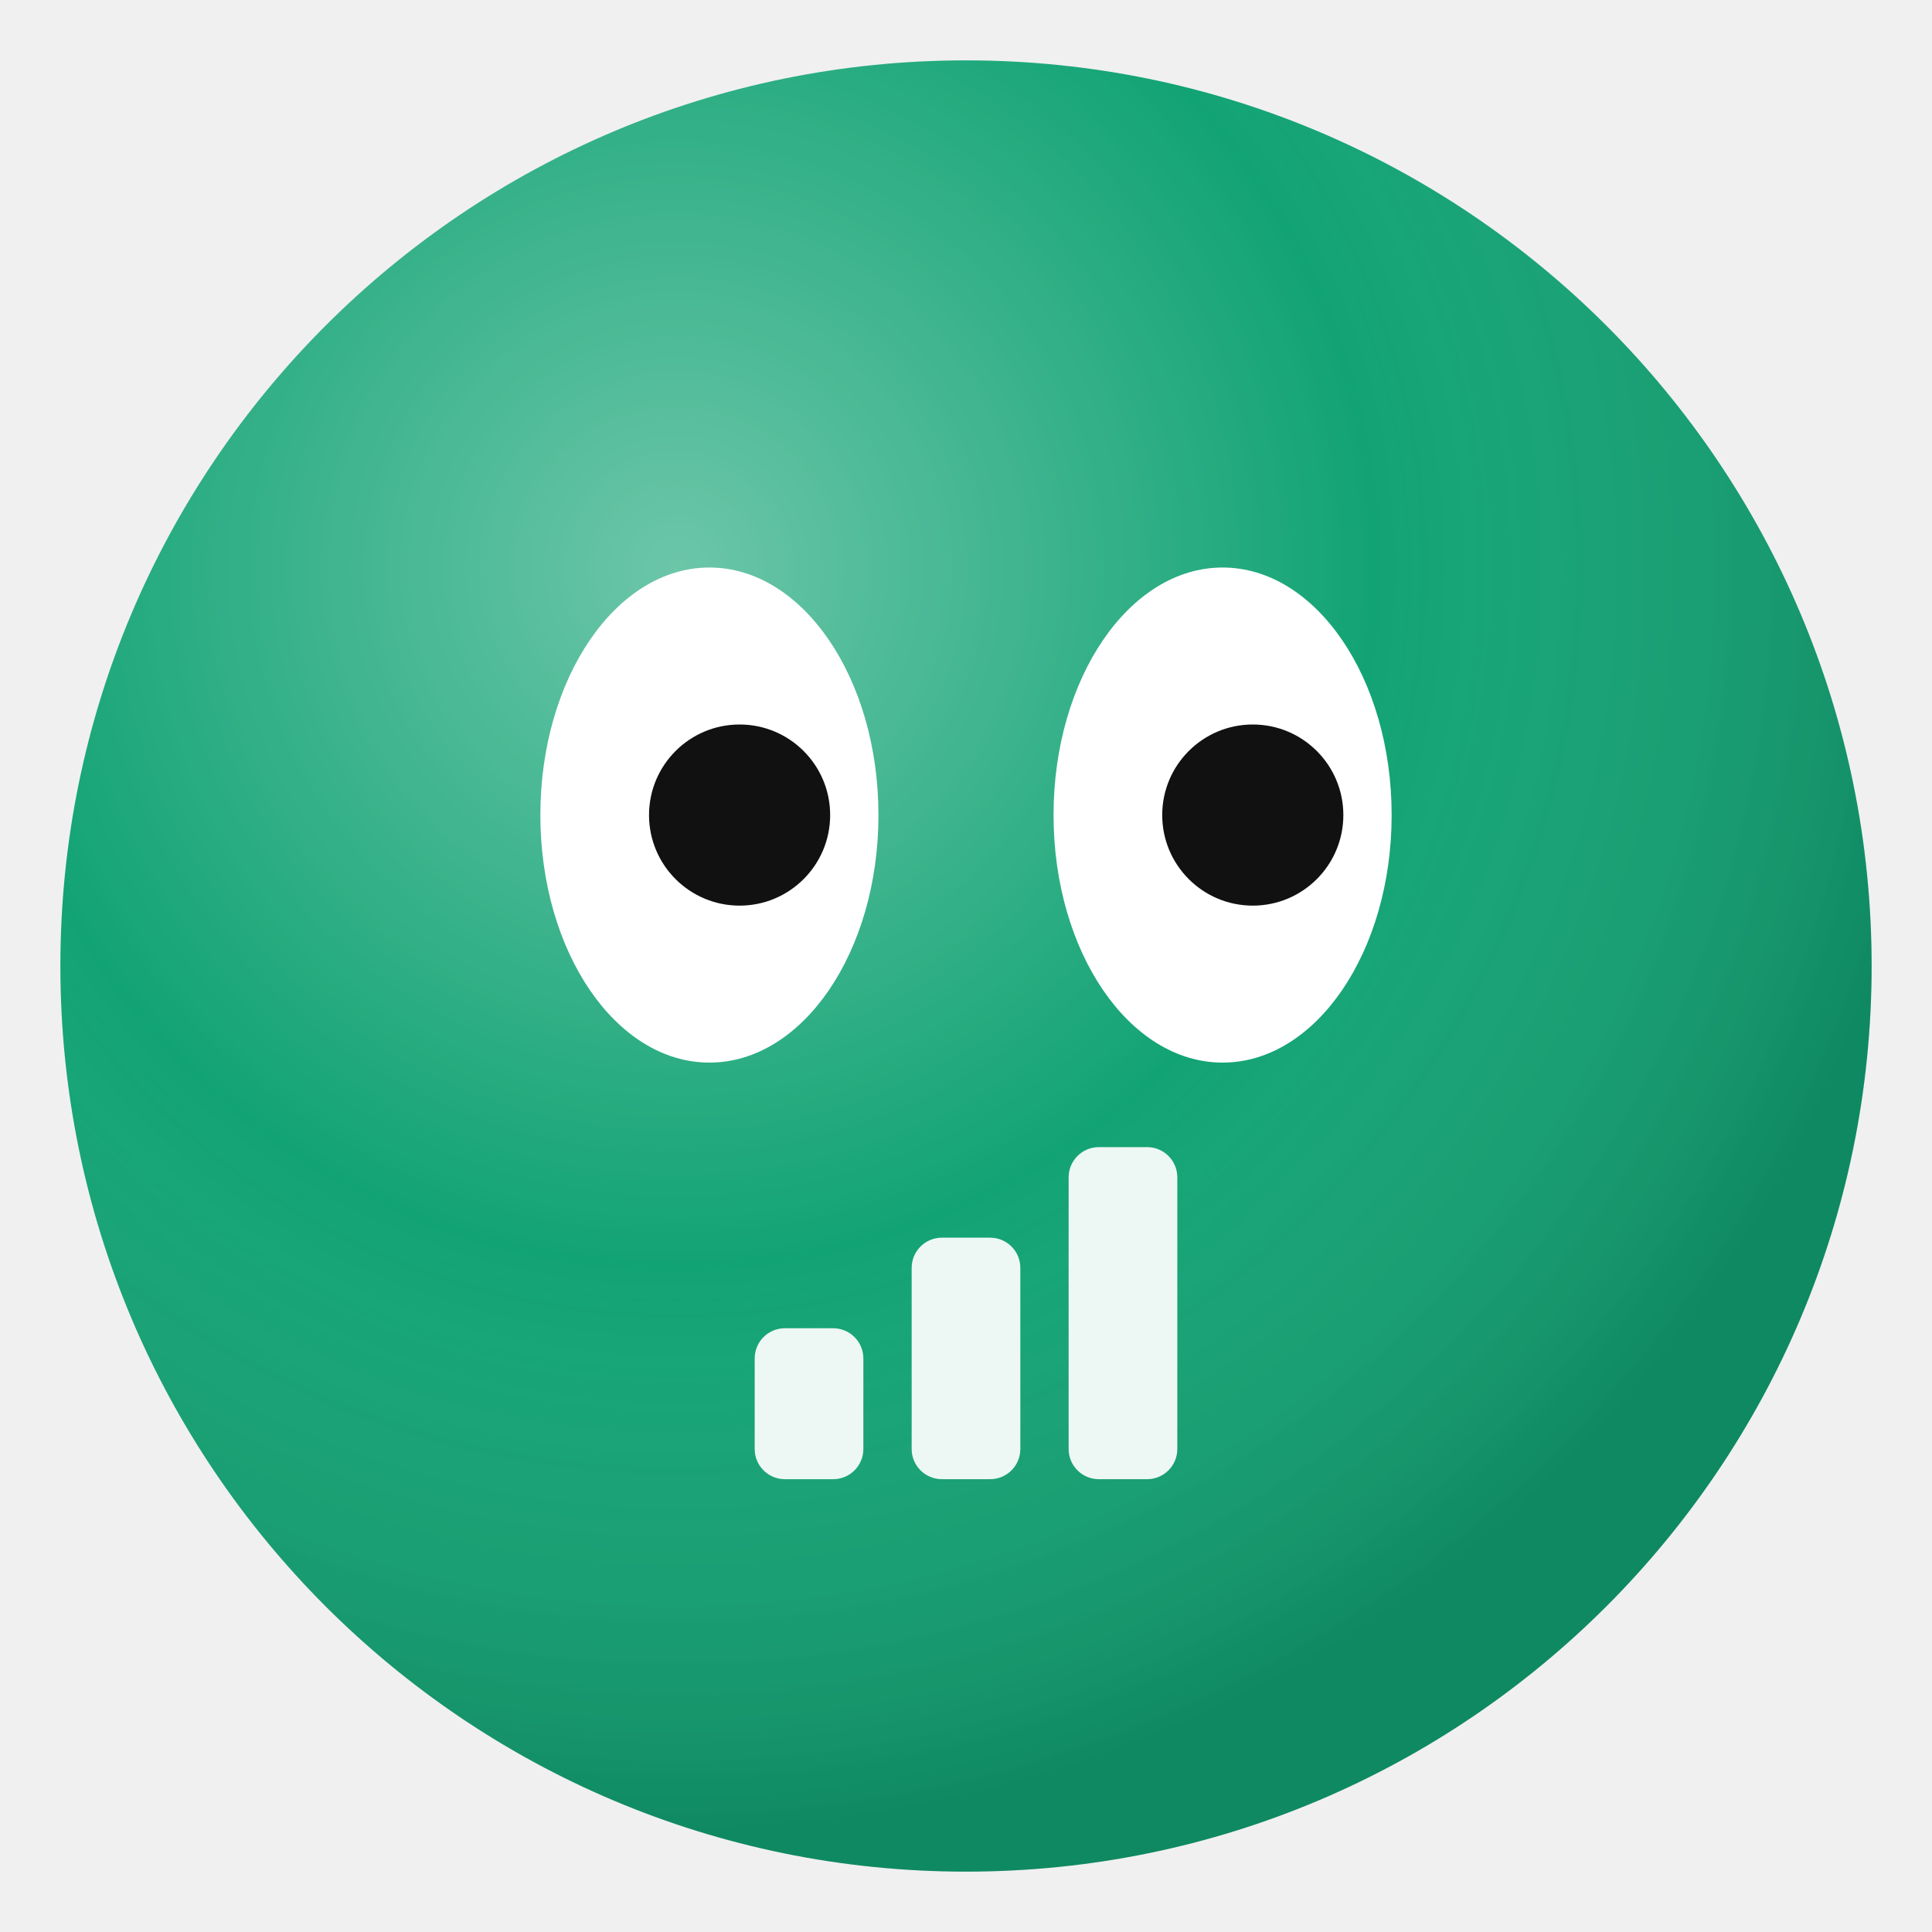
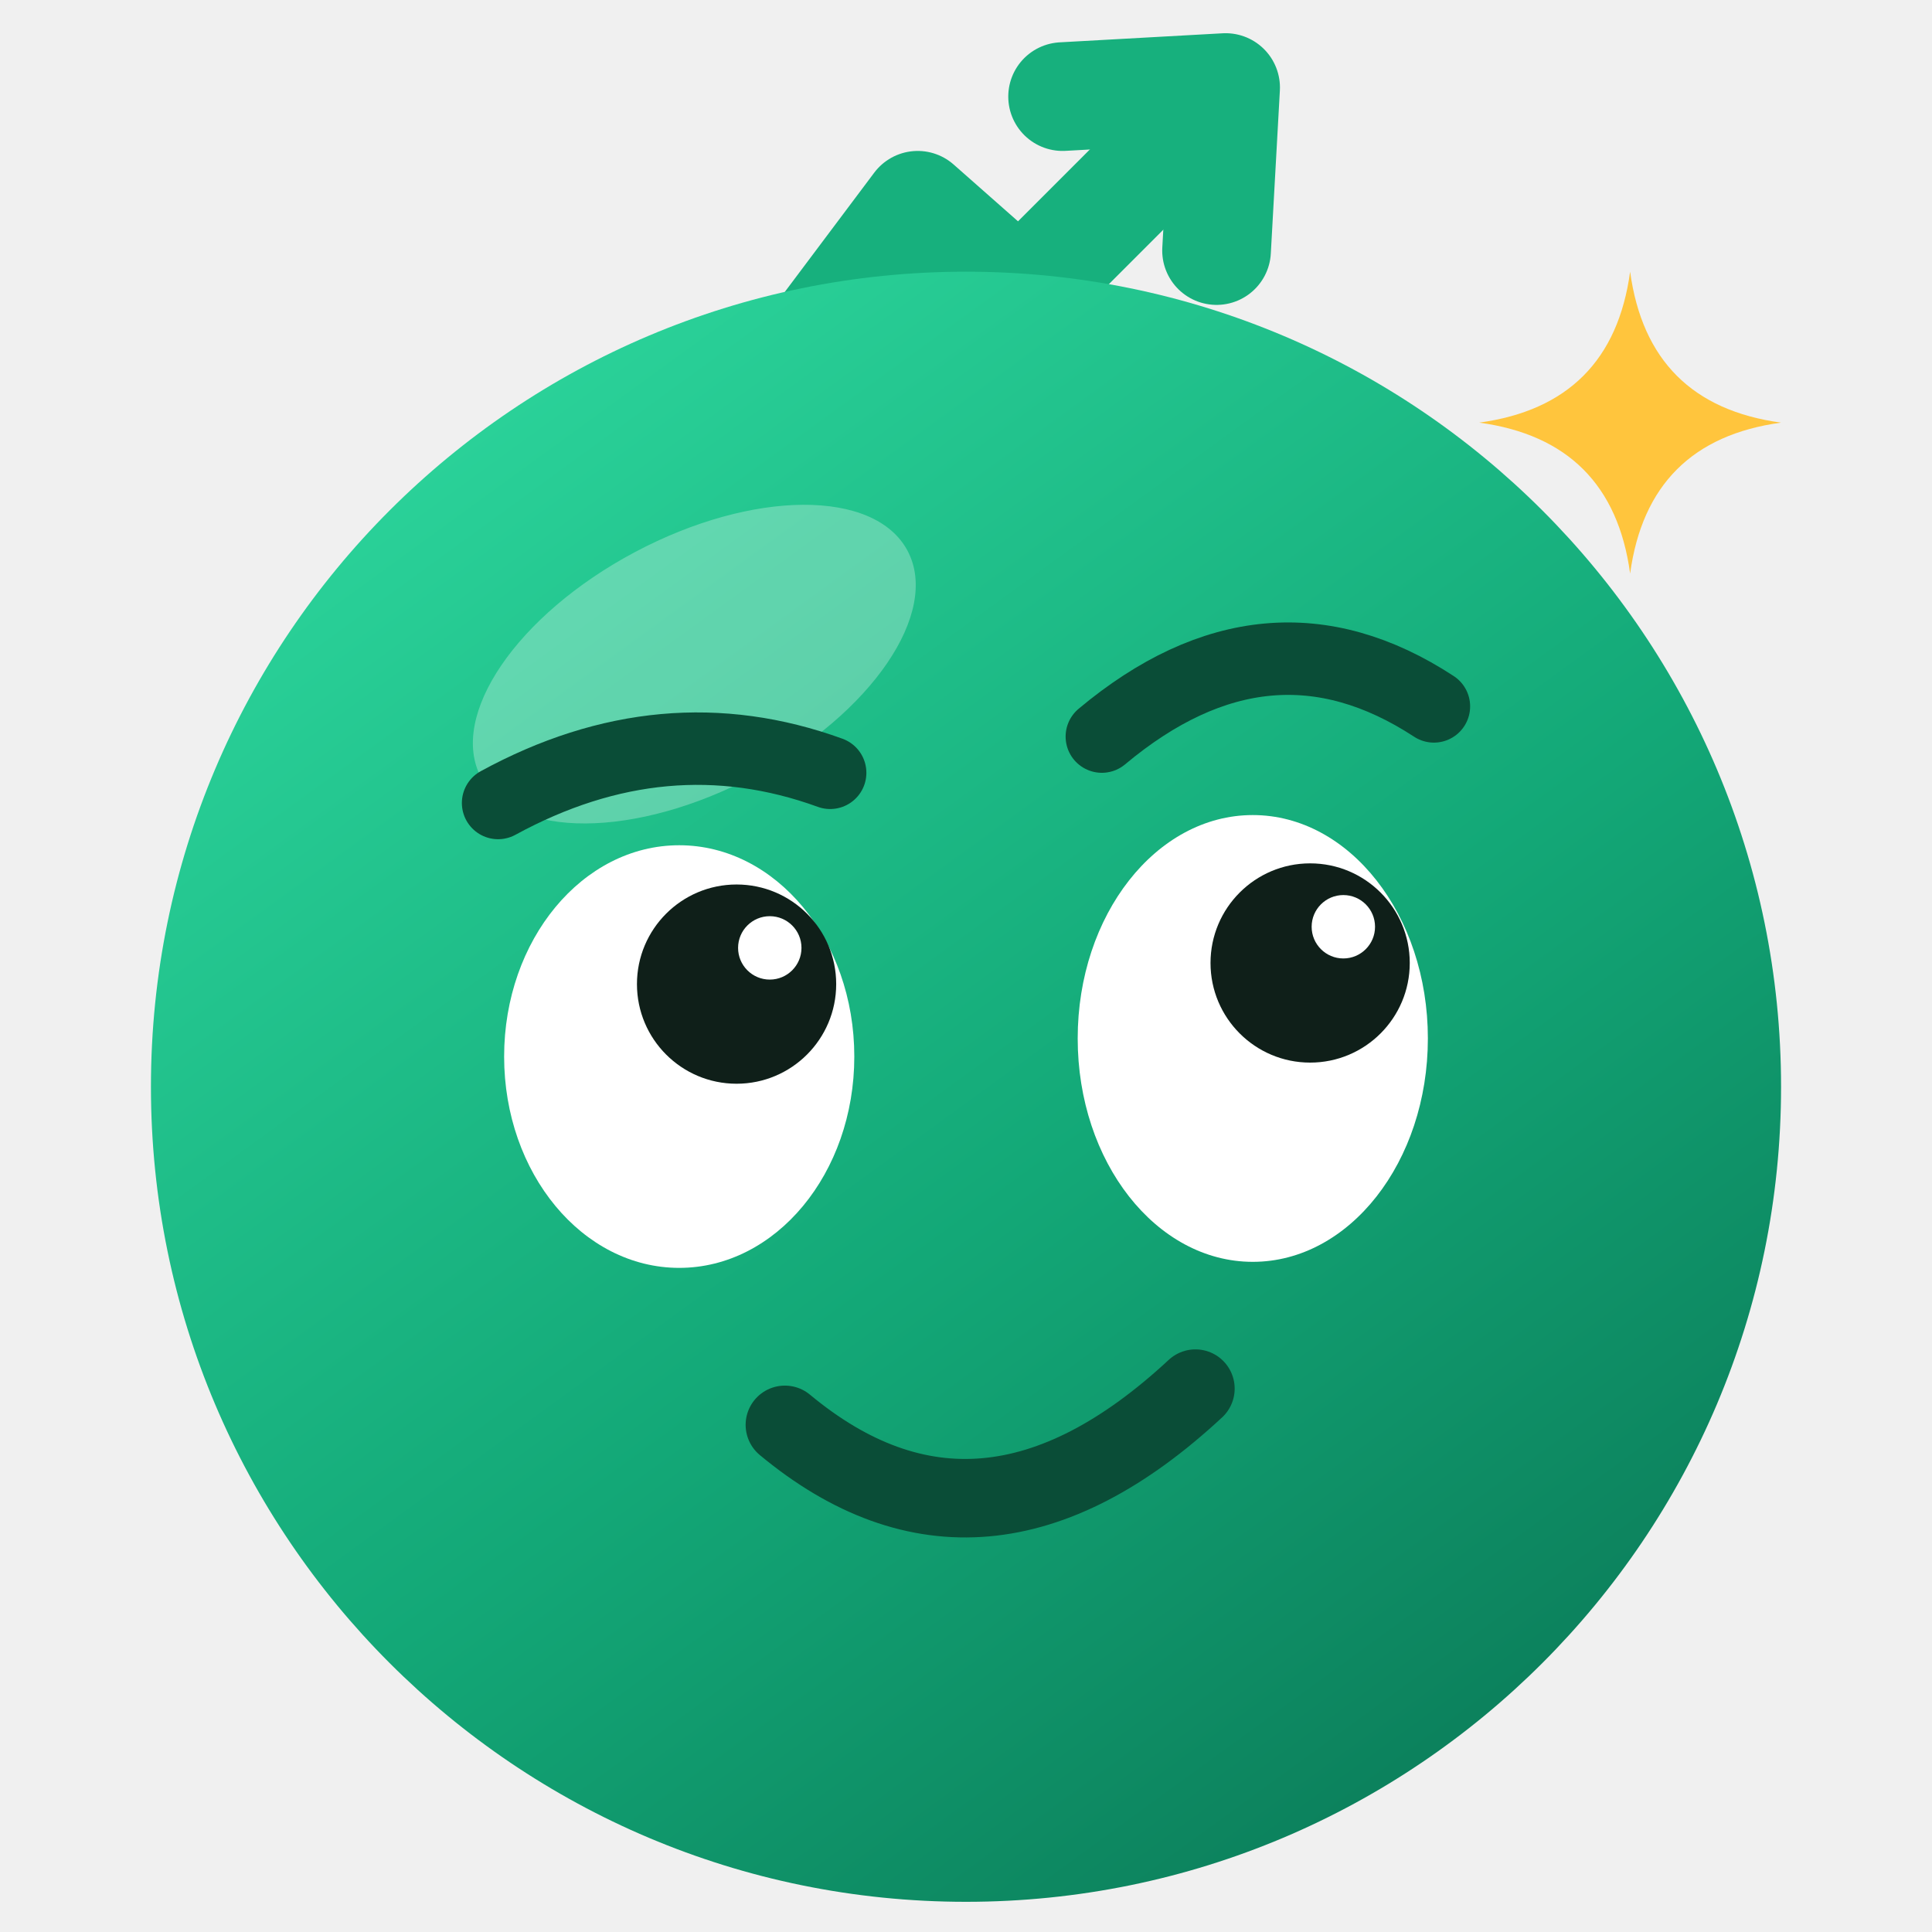
<svg xmlns="http://www.w3.org/2000/svg" viewBox="0 0 64 64" role="img" aria-labelledby="finbot-title finbot-desc">
  <defs>
-     <radialGradient id="finbot-shine" cx="34%" cy="28%" r="70%">
-       <stop offset="0" stop-color="#fff" stop-opacity=".38" />
-       <stop offset=".55" stop-color="#fff" stop-opacity="0" />
-       <stop offset="1" stop-color="#000" stop-opacity=".16" />
-     </radialGradient>
+     <linearGradient id="finbot-body" x1="18%" y1="8%" x2="82%" y2="96%">
+       <stop offset="0" stop-color="#2BD39A" />
+       <stop offset=".55" stop-color="#13A877" />
+       <stop offset="1" stop-color="#0B7C59" />
+     </linearGradient>
  </defs>
-   <circle cx="32" cy="32" r="30" fill="#12A374" />
-   <circle cx="32" cy="32" r="30" fill="url(#finbot-shine)" />
-   <ellipse cx="23.5" cy="27" rx="5.6" ry="8.2" fill="#fff" />
-   <ellipse cx="40.5" cy="27" rx="5.6" ry="8.2" fill="#fff" />
-   <circle cx="24.5" cy="27" r="3" fill="#111" />
-   <circle cx="41.5" cy="27" r="3" fill="#111" />
-   <g fill="#fff" fill-opacity=".92">
-     <rect x="25" y="44" width="3.6" height="5" rx="1" />
-     <rect x="30.2" y="41" width="3.6" height="8" rx="1" />
-     <rect x="35.4" y="38" width="3.6" height="11" rx="1" />
-   </g>
+   <path d="M26.5 12 L30.4 6.8 L33.8 9.8 L39.4 4.2" fill="none" stroke="#17B07D" stroke-width="3.6" stroke-linecap="round" stroke-linejoin="round" />
+   <path d="M35.2 3.2 L40.6 2.9 L40.3 8.3" fill="none" stroke="#17B07D" stroke-width="3.6" stroke-linecap="round" stroke-linejoin="round" />
+   <path d="M54 9 Q54.6 13.4 59 14 Q54.6 14.6 54 19 Q53.4 14.6 49 14 Q53.4 13.4 54 9 Z" fill="#FFC53D" />
+   <circle cx="32" cy="36" r="27" fill="url(#finbot-body)" />
+   <ellipse cx="23" cy="22" rx="8" ry="4.2" transform="rotate(-28 23 22)" fill="#fff" fill-opacity=".28" />
+   <path d="M16.5 26.6 Q22 23.6 27.5 25.6" fill="none" stroke="#0A4D37" stroke-width="2.4" stroke-linecap="round" />
+   <path d="M36.5 24.4 Q42 19.8 47.5 23.4" fill="none" stroke="#0A4D37" stroke-width="2.4" stroke-linecap="round" />
+   <ellipse cx="22.5" cy="35" rx="5.8" ry="7" fill="#fff" />
+   <ellipse cx="41.5" cy="34.4" rx="5.8" ry="7.4" fill="#fff" />
+   <circle cx="24.4" cy="32.6" r="3.3" fill="#0F1F19" />
+   <circle cx="43.4" cy="31.9" r="3.3" fill="#0F1F19" />
+   <circle cx="25.5" cy="31.4" r="1.05" fill="#fff" />
+   <circle cx="44.5" cy="30.7" r="1.05" fill="#fff" />
+   <path d="M26 47.2 Q32.5 52.6 39.6 46" fill="none" stroke="#0A4D37" stroke-width="2.6" stroke-linecap="round" />
</svg>
